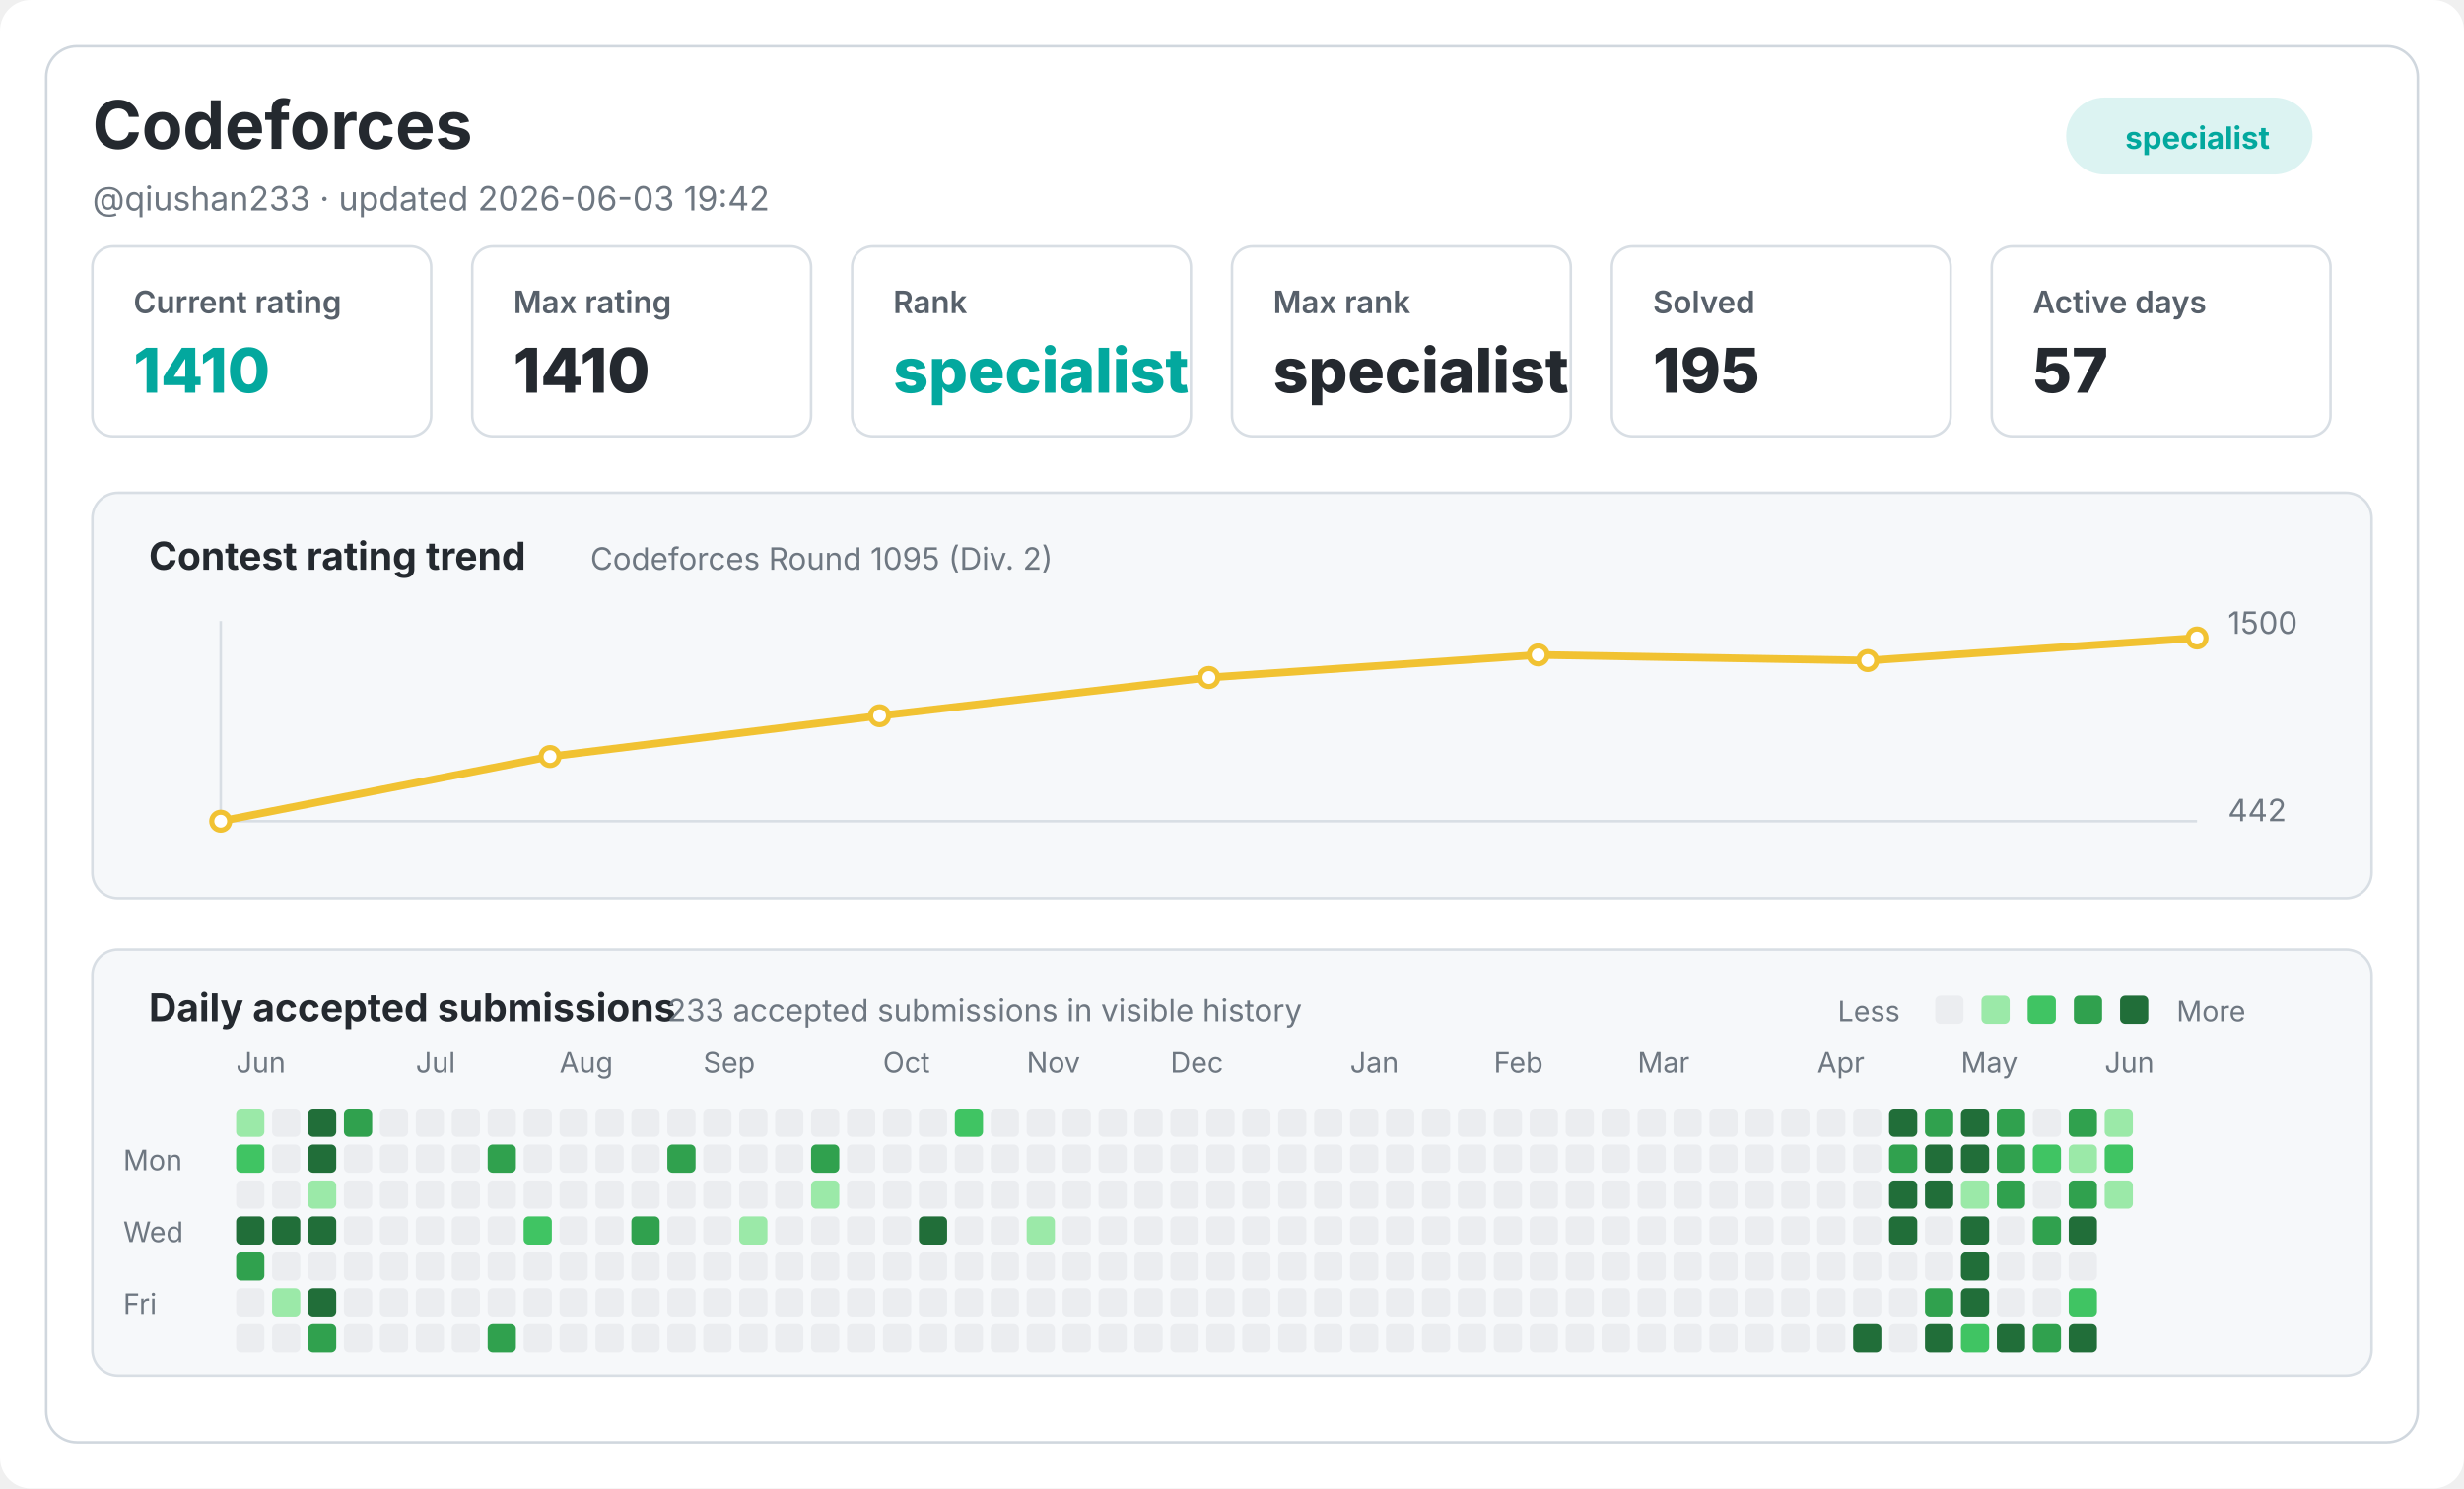
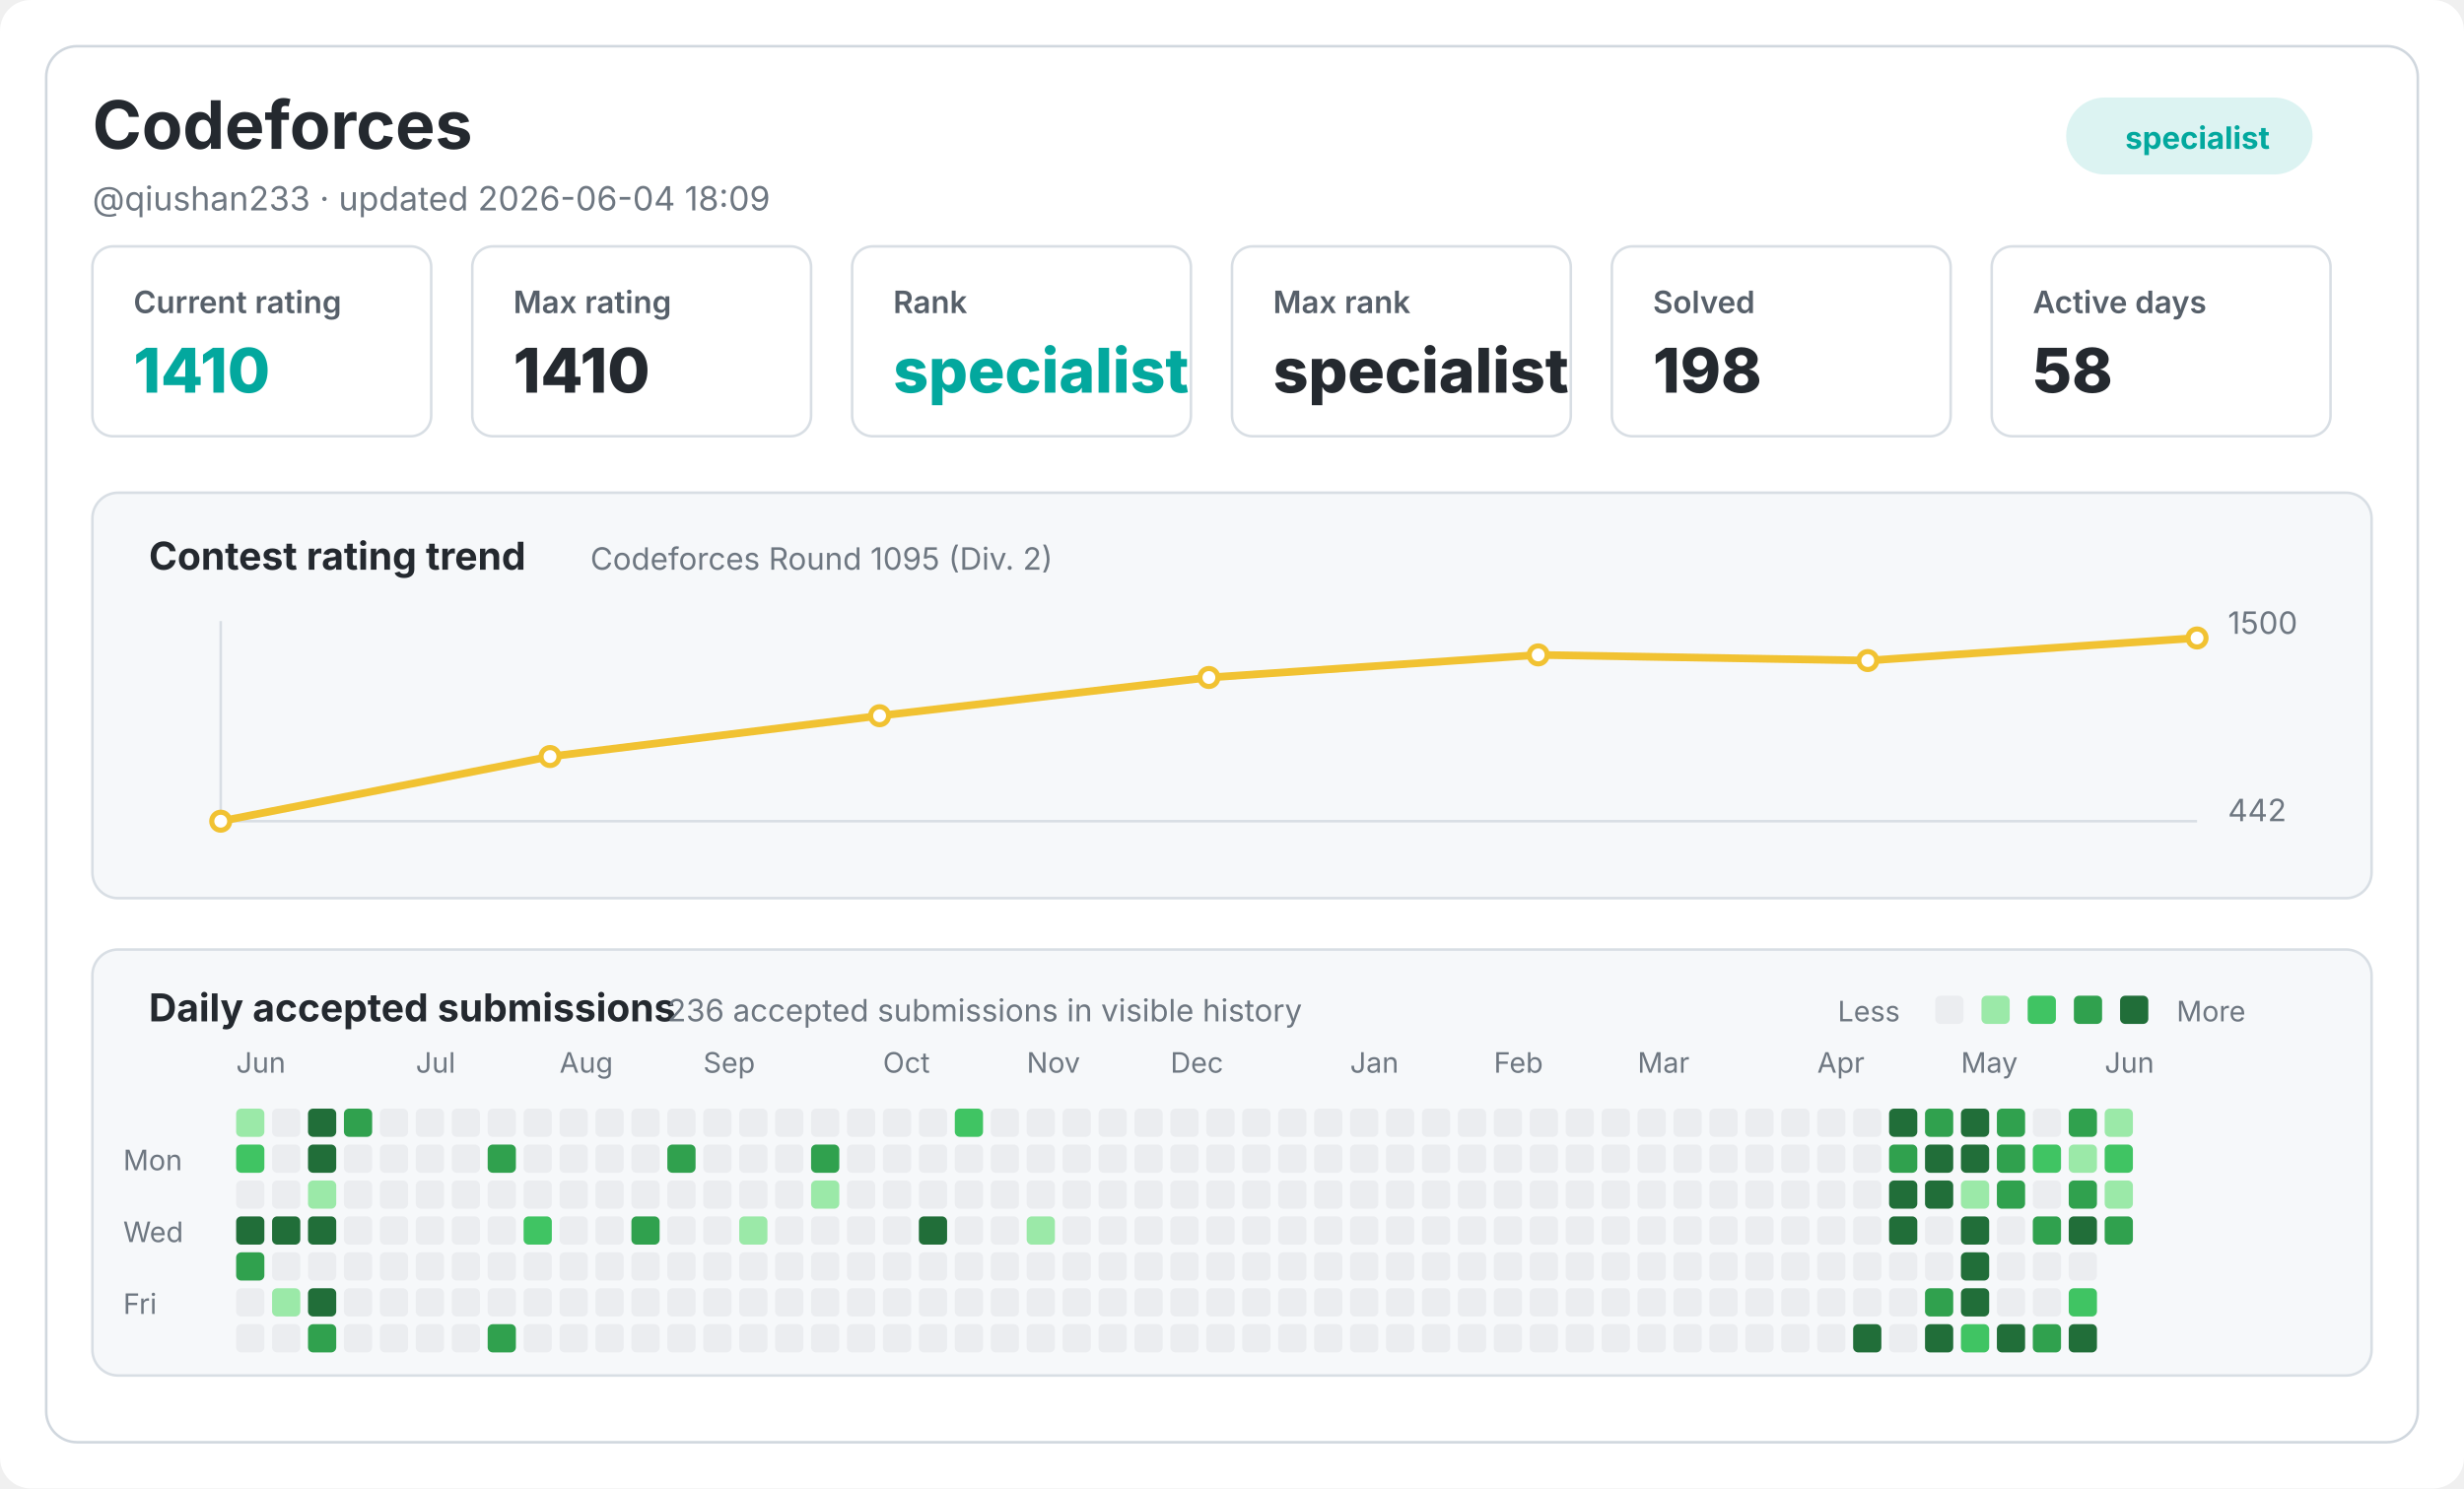
<svg xmlns="http://www.w3.org/2000/svg" width="960" height="580" viewBox="0 0 960 580" role="img" aria-label="Codeforces statistics for qiushan233">
  <style>
  .bg { fill: #ffffff; }
  .shell { fill: #ffffff; stroke: #d0d7de; }
  .soft { fill: #f6f8fa; stroke: #d8dee4; }
  .metric-card { fill: #ffffff; stroke: #d8dee4; }
  .title { font: 700 26px -apple-system,BlinkMacSystemFont,"Segoe UI",sans-serif; fill: #24292f; }
  .subtitle { font: 13px -apple-system,BlinkMacSystemFont,"Segoe UI",sans-serif; fill: #6e7781; }
  .section-title { font: 700 15px -apple-system,BlinkMacSystemFont,"Segoe UI",sans-serif; fill: #24292f; }
  .metric-label { font: 600 12px -apple-system,BlinkMacSystemFont,"Segoe UI",sans-serif; fill: #57606a; }
  .metric-value { font: 800 24px -apple-system,BlinkMacSystemFont,"Segoe UI",sans-serif; fill: #24292f; }
  .muted { font: 12px -apple-system,BlinkMacSystemFont,"Segoe UI",sans-serif; fill: #6e7781; }
  .small { font-size: 11px; }
  .rank { fill: #03a89e; }
  .grid { stroke: #d8dee4; stroke-width: 1; }
  .badge-bg { fill: #03a89e; opacity: 0.14; }
  .badge-text { font: 700 12px -apple-system,BlinkMacSystemFont,"Segoe UI",sans-serif; fill: #03a89e; }
  .heat-cell { cursor: default; transition: stroke 0.12s ease, stroke-width 0.12s ease; }
  .heat-cell:hover { stroke: #0969da; stroke-width: 1.5; }
</style>
  <rect class="bg" width="960" height="580" rx="12" />
  <rect class="shell" x="18" y="18" width="924" height="544" rx="12" />
  <text x="36" y="58" class="title">Codeforces</text>
-   <text x="36" y="82" class="subtitle">@qiushan233 · updated 2026-06-03 19:42</text>
+   <text x="36" y="82" class="subtitle">@qiushan233 · updated 2026-06-04 18:09</text>
  <rect x="805" y="38" width="96" height="30" rx="15" class="badge-bg" />
  <text x="828" y="58" class="badge-text">specialist</text>
  <rect x="36" y="96" width="132" height="74" rx="8" class="metric-card" />
  <text x="52" y="122" class="metric-label">Current rating</text>
  <text x="52" y="153" class="metric-value rank">1410</text>
  <rect x="184" y="96" width="132" height="74" rx="8" class="metric-card" />
  <text x="200" y="122" class="metric-label">Max rating</text>
  <text x="200" y="153" class="metric-value">1410</text>
  <rect x="332" y="96" width="132" height="74" rx="8" class="metric-card" />
  <text x="348" y="122" class="metric-label">Rank</text>
  <text x="348" y="153" class="metric-value rank">specialist</text>
  <rect x="480" y="96" width="132" height="74" rx="8" class="metric-card" />
  <text x="496" y="122" class="metric-label">Max rank</text>
  <text x="496" y="153" class="metric-value">specialist</text>
  <rect x="628" y="96" width="132" height="74" rx="8" class="metric-card" />
  <text x="644" y="122" class="metric-label">Solved</text>
-   <text x="644" y="153" class="metric-value">195</text>
+   <text x="644" y="153" class="metric-value">198</text>
  <rect x="776" y="96" width="132" height="74" rx="8" class="metric-card" />
  <text x="792" y="122" class="metric-label">Active days</text>
-   <text x="792" y="153" class="metric-value">57</text>
+   <text x="792" y="153" class="metric-value">58</text>
  <rect class="soft" x="36" y="192" width="888" height="158" rx="10" />
  <text x="58" y="222" class="section-title">Contest rating trend</text>
  <text x="230" y="222" class="muted">Codeforces Round 1095 (Div. 2)</text>
  <line x1="86" y1="320" x2="856" y2="320" class="grid" />
  <line x1="86" y1="242" x2="86" y2="320" class="grid" />
  <text x="868" y="247" class="muted">1500</text>
  <text x="868" y="320" class="muted">442</text>
  <polyline points="86.0,320.0 214.3,294.8 342.7,278.9 471.0,264.0 599.3,255.2 727.7,257.4 856.0,248.6" fill="none" stroke="#f1c232" stroke-width="3" stroke-linecap="round" stroke-linejoin="round" />
  <circle cx="86.0" cy="320.0" r="3.5" fill="#fff" stroke="#f1c232" stroke-width="2" />
  <circle cx="214.3" cy="294.8" r="3.5" fill="#fff" stroke="#f1c232" stroke-width="2" />
  <circle cx="342.7" cy="278.9" r="3.5" fill="#fff" stroke="#f1c232" stroke-width="2" />
  <circle cx="471.0" cy="264.0" r="3.5" fill="#fff" stroke="#f1c232" stroke-width="2" />
  <circle cx="599.3" cy="255.2" r="3.5" fill="#fff" stroke="#f1c232" stroke-width="2" />
  <circle cx="727.7" cy="257.4" r="3.5" fill="#fff" stroke="#f1c232" stroke-width="2" />
  <circle cx="856.0" cy="248.6" r="3.5" fill="#fff" stroke="#f1c232" stroke-width="2" />
  <rect class="soft" x="36" y="370" width="888" height="166" rx="10" />
  <text x="58" y="398" class="section-title">Daily accepted submissions</text>
-   <text x="260" y="398" class="muted">233 accepted submissions in visible history</text>
+   <text x="260" y="398" class="muted">236 accepted submissions in visible history</text>
  <text x="92" y="418" class="muted small">Jun</text>
  <text x="162" y="418" class="muted small">Jul</text>
  <text x="218" y="418" class="muted small">Aug</text>
  <text x="274" y="418" class="muted small">Sep</text>
  <text x="344" y="418" class="muted small">Oct</text>
  <text x="400" y="418" class="muted small">Nov</text>
  <text x="456" y="418" class="muted small">Dec</text>
  <text x="526" y="418" class="muted small">Jan</text>
  <text x="582" y="418" class="muted small">Feb</text>
  <text x="638" y="418" class="muted small">Mar</text>
  <text x="708" y="418" class="muted small">Apr</text>
  <text x="764" y="418" class="muted small">May</text>
  <text x="820" y="418" class="muted small">Jun</text>
  <text x="48" y="456" class="muted small">Mon</text>
  <text x="48" y="484" class="muted small">Wed</text>
  <text x="48" y="512" class="muted small">Fri</text>
  <rect class="heat-cell" x="92" y="432" width="11" height="11" rx="2" fill="#9be9a8" />
  <rect class="heat-cell" x="92" y="446" width="11" height="11" rx="2" fill="#40c463" />
  <rect class="heat-cell" x="92" y="460" width="11" height="11" rx="2" fill="#ebedf0" />
  <rect class="heat-cell" x="92" y="474" width="11" height="11" rx="2" fill="#216e39" />
  <rect class="heat-cell" x="92" y="488" width="11" height="11" rx="2" fill="#30a14e" />
  <rect class="heat-cell" x="92" y="502" width="11" height="11" rx="2" fill="#ebedf0" />
  <rect class="heat-cell" x="92" y="516" width="11" height="11" rx="2" fill="#ebedf0" />
  <rect class="heat-cell" x="106" y="432" width="11" height="11" rx="2" fill="#ebedf0" />
  <rect class="heat-cell" x="106" y="446" width="11" height="11" rx="2" fill="#ebedf0" />
  <rect class="heat-cell" x="106" y="460" width="11" height="11" rx="2" fill="#ebedf0" />
  <rect class="heat-cell" x="106" y="474" width="11" height="11" rx="2" fill="#216e39" />
  <rect class="heat-cell" x="106" y="488" width="11" height="11" rx="2" fill="#ebedf0" />
  <rect class="heat-cell" x="106" y="502" width="11" height="11" rx="2" fill="#9be9a8" />
  <rect class="heat-cell" x="106" y="516" width="11" height="11" rx="2" fill="#ebedf0" />
  <rect class="heat-cell" x="120" y="432" width="11" height="11" rx="2" fill="#216e39" />
  <rect class="heat-cell" x="120" y="446" width="11" height="11" rx="2" fill="#216e39" />
  <rect class="heat-cell" x="120" y="460" width="11" height="11" rx="2" fill="#9be9a8" />
  <rect class="heat-cell" x="120" y="474" width="11" height="11" rx="2" fill="#216e39" />
  <rect class="heat-cell" x="120" y="488" width="11" height="11" rx="2" fill="#ebedf0" />
  <rect class="heat-cell" x="120" y="502" width="11" height="11" rx="2" fill="#216e39" />
  <rect class="heat-cell" x="120" y="516" width="11" height="11" rx="2" fill="#30a14e" />
  <rect class="heat-cell" x="134" y="432" width="11" height="11" rx="2" fill="#30a14e" />
  <rect class="heat-cell" x="134" y="446" width="11" height="11" rx="2" fill="#ebedf0" />
  <rect class="heat-cell" x="134" y="460" width="11" height="11" rx="2" fill="#ebedf0" />
  <rect class="heat-cell" x="134" y="474" width="11" height="11" rx="2" fill="#ebedf0" />
  <rect class="heat-cell" x="134" y="488" width="11" height="11" rx="2" fill="#ebedf0" />
  <rect class="heat-cell" x="134" y="502" width="11" height="11" rx="2" fill="#ebedf0" />
  <rect class="heat-cell" x="134" y="516" width="11" height="11" rx="2" fill="#ebedf0" />
  <rect class="heat-cell" x="148" y="432" width="11" height="11" rx="2" fill="#ebedf0" />
  <rect class="heat-cell" x="148" y="446" width="11" height="11" rx="2" fill="#ebedf0" />
  <rect class="heat-cell" x="148" y="460" width="11" height="11" rx="2" fill="#ebedf0" />
  <rect class="heat-cell" x="148" y="474" width="11" height="11" rx="2" fill="#ebedf0" />
  <rect class="heat-cell" x="148" y="488" width="11" height="11" rx="2" fill="#ebedf0" />
  <rect class="heat-cell" x="148" y="502" width="11" height="11" rx="2" fill="#ebedf0" />
  <rect class="heat-cell" x="148" y="516" width="11" height="11" rx="2" fill="#ebedf0" />
  <rect class="heat-cell" x="162" y="432" width="11" height="11" rx="2" fill="#ebedf0" />
  <rect class="heat-cell" x="162" y="446" width="11" height="11" rx="2" fill="#ebedf0" />
  <rect class="heat-cell" x="162" y="460" width="11" height="11" rx="2" fill="#ebedf0" />
  <rect class="heat-cell" x="162" y="474" width="11" height="11" rx="2" fill="#ebedf0" />
  <rect class="heat-cell" x="162" y="488" width="11" height="11" rx="2" fill="#ebedf0" />
  <rect class="heat-cell" x="162" y="502" width="11" height="11" rx="2" fill="#ebedf0" />
  <rect class="heat-cell" x="162" y="516" width="11" height="11" rx="2" fill="#ebedf0" />
  <rect class="heat-cell" x="176" y="432" width="11" height="11" rx="2" fill="#ebedf0" />
  <rect class="heat-cell" x="176" y="446" width="11" height="11" rx="2" fill="#ebedf0" />
  <rect class="heat-cell" x="176" y="460" width="11" height="11" rx="2" fill="#ebedf0" />
  <rect class="heat-cell" x="176" y="474" width="11" height="11" rx="2" fill="#ebedf0" />
  <rect class="heat-cell" x="176" y="488" width="11" height="11" rx="2" fill="#ebedf0" />
  <rect class="heat-cell" x="176" y="502" width="11" height="11" rx="2" fill="#ebedf0" />
  <rect class="heat-cell" x="176" y="516" width="11" height="11" rx="2" fill="#ebedf0" />
  <rect class="heat-cell" x="190" y="432" width="11" height="11" rx="2" fill="#ebedf0" />
  <rect class="heat-cell" x="190" y="446" width="11" height="11" rx="2" fill="#30a14e" />
  <rect class="heat-cell" x="190" y="460" width="11" height="11" rx="2" fill="#ebedf0" />
  <rect class="heat-cell" x="190" y="474" width="11" height="11" rx="2" fill="#ebedf0" />
  <rect class="heat-cell" x="190" y="488" width="11" height="11" rx="2" fill="#ebedf0" />
  <rect class="heat-cell" x="190" y="502" width="11" height="11" rx="2" fill="#ebedf0" />
  <rect class="heat-cell" x="190" y="516" width="11" height="11" rx="2" fill="#30a14e" />
  <rect class="heat-cell" x="204" y="432" width="11" height="11" rx="2" fill="#ebedf0" />
  <rect class="heat-cell" x="204" y="446" width="11" height="11" rx="2" fill="#ebedf0" />
  <rect class="heat-cell" x="204" y="460" width="11" height="11" rx="2" fill="#ebedf0" />
  <rect class="heat-cell" x="204" y="474" width="11" height="11" rx="2" fill="#40c463" />
  <rect class="heat-cell" x="204" y="488" width="11" height="11" rx="2" fill="#ebedf0" />
  <rect class="heat-cell" x="204" y="502" width="11" height="11" rx="2" fill="#ebedf0" />
  <rect class="heat-cell" x="204" y="516" width="11" height="11" rx="2" fill="#ebedf0" />
  <rect class="heat-cell" x="218" y="432" width="11" height="11" rx="2" fill="#ebedf0" />
  <rect class="heat-cell" x="218" y="446" width="11" height="11" rx="2" fill="#ebedf0" />
  <rect class="heat-cell" x="218" y="460" width="11" height="11" rx="2" fill="#ebedf0" />
  <rect class="heat-cell" x="218" y="474" width="11" height="11" rx="2" fill="#ebedf0" />
  <rect class="heat-cell" x="218" y="488" width="11" height="11" rx="2" fill="#ebedf0" />
  <rect class="heat-cell" x="218" y="502" width="11" height="11" rx="2" fill="#ebedf0" />
  <rect class="heat-cell" x="218" y="516" width="11" height="11" rx="2" fill="#ebedf0" />
  <rect class="heat-cell" x="232" y="432" width="11" height="11" rx="2" fill="#ebedf0" />
  <rect class="heat-cell" x="232" y="446" width="11" height="11" rx="2" fill="#ebedf0" />
  <rect class="heat-cell" x="232" y="460" width="11" height="11" rx="2" fill="#ebedf0" />
  <rect class="heat-cell" x="232" y="474" width="11" height="11" rx="2" fill="#ebedf0" />
  <rect class="heat-cell" x="232" y="488" width="11" height="11" rx="2" fill="#ebedf0" />
  <rect class="heat-cell" x="232" y="502" width="11" height="11" rx="2" fill="#ebedf0" />
  <rect class="heat-cell" x="232" y="516" width="11" height="11" rx="2" fill="#ebedf0" />
  <rect class="heat-cell" x="246" y="432" width="11" height="11" rx="2" fill="#ebedf0" />
  <rect class="heat-cell" x="246" y="446" width="11" height="11" rx="2" fill="#ebedf0" />
  <rect class="heat-cell" x="246" y="460" width="11" height="11" rx="2" fill="#ebedf0" />
  <rect class="heat-cell" x="246" y="474" width="11" height="11" rx="2" fill="#30a14e" />
  <rect class="heat-cell" x="246" y="488" width="11" height="11" rx="2" fill="#ebedf0" />
  <rect class="heat-cell" x="246" y="502" width="11" height="11" rx="2" fill="#ebedf0" />
  <rect class="heat-cell" x="246" y="516" width="11" height="11" rx="2" fill="#ebedf0" />
  <rect class="heat-cell" x="260" y="432" width="11" height="11" rx="2" fill="#ebedf0" />
  <rect class="heat-cell" x="260" y="446" width="11" height="11" rx="2" fill="#30a14e" />
  <rect class="heat-cell" x="260" y="460" width="11" height="11" rx="2" fill="#ebedf0" />
  <rect class="heat-cell" x="260" y="474" width="11" height="11" rx="2" fill="#ebedf0" />
  <rect class="heat-cell" x="260" y="488" width="11" height="11" rx="2" fill="#ebedf0" />
  <rect class="heat-cell" x="260" y="502" width="11" height="11" rx="2" fill="#ebedf0" />
  <rect class="heat-cell" x="260" y="516" width="11" height="11" rx="2" fill="#ebedf0" />
  <rect class="heat-cell" x="274" y="432" width="11" height="11" rx="2" fill="#ebedf0" />
  <rect class="heat-cell" x="274" y="446" width="11" height="11" rx="2" fill="#ebedf0" />
  <rect class="heat-cell" x="274" y="460" width="11" height="11" rx="2" fill="#ebedf0" />
  <rect class="heat-cell" x="274" y="474" width="11" height="11" rx="2" fill="#ebedf0" />
  <rect class="heat-cell" x="274" y="488" width="11" height="11" rx="2" fill="#ebedf0" />
  <rect class="heat-cell" x="274" y="502" width="11" height="11" rx="2" fill="#ebedf0" />
  <rect class="heat-cell" x="274" y="516" width="11" height="11" rx="2" fill="#ebedf0" />
  <rect class="heat-cell" x="288" y="432" width="11" height="11" rx="2" fill="#ebedf0" />
  <rect class="heat-cell" x="288" y="446" width="11" height="11" rx="2" fill="#ebedf0" />
  <rect class="heat-cell" x="288" y="460" width="11" height="11" rx="2" fill="#ebedf0" />
  <rect class="heat-cell" x="288" y="474" width="11" height="11" rx="2" fill="#9be9a8" />
  <rect class="heat-cell" x="288" y="488" width="11" height="11" rx="2" fill="#ebedf0" />
  <rect class="heat-cell" x="288" y="502" width="11" height="11" rx="2" fill="#ebedf0" />
  <rect class="heat-cell" x="288" y="516" width="11" height="11" rx="2" fill="#ebedf0" />
  <rect class="heat-cell" x="302" y="432" width="11" height="11" rx="2" fill="#ebedf0" />
  <rect class="heat-cell" x="302" y="446" width="11" height="11" rx="2" fill="#ebedf0" />
  <rect class="heat-cell" x="302" y="460" width="11" height="11" rx="2" fill="#ebedf0" />
  <rect class="heat-cell" x="302" y="474" width="11" height="11" rx="2" fill="#ebedf0" />
  <rect class="heat-cell" x="302" y="488" width="11" height="11" rx="2" fill="#ebedf0" />
  <rect class="heat-cell" x="302" y="502" width="11" height="11" rx="2" fill="#ebedf0" />
  <rect class="heat-cell" x="302" y="516" width="11" height="11" rx="2" fill="#ebedf0" />
  <rect class="heat-cell" x="316" y="432" width="11" height="11" rx="2" fill="#ebedf0" />
  <rect class="heat-cell" x="316" y="446" width="11" height="11" rx="2" fill="#30a14e" />
  <rect class="heat-cell" x="316" y="460" width="11" height="11" rx="2" fill="#9be9a8" />
  <rect class="heat-cell" x="316" y="474" width="11" height="11" rx="2" fill="#ebedf0" />
  <rect class="heat-cell" x="316" y="488" width="11" height="11" rx="2" fill="#ebedf0" />
  <rect class="heat-cell" x="316" y="502" width="11" height="11" rx="2" fill="#ebedf0" />
  <rect class="heat-cell" x="316" y="516" width="11" height="11" rx="2" fill="#ebedf0" />
  <rect class="heat-cell" x="330" y="432" width="11" height="11" rx="2" fill="#ebedf0" />
  <rect class="heat-cell" x="330" y="446" width="11" height="11" rx="2" fill="#ebedf0" />
  <rect class="heat-cell" x="330" y="460" width="11" height="11" rx="2" fill="#ebedf0" />
  <rect class="heat-cell" x="330" y="474" width="11" height="11" rx="2" fill="#ebedf0" />
  <rect class="heat-cell" x="330" y="488" width="11" height="11" rx="2" fill="#ebedf0" />
  <rect class="heat-cell" x="330" y="502" width="11" height="11" rx="2" fill="#ebedf0" />
  <rect class="heat-cell" x="330" y="516" width="11" height="11" rx="2" fill="#ebedf0" />
  <rect class="heat-cell" x="344" y="432" width="11" height="11" rx="2" fill="#ebedf0" />
  <rect class="heat-cell" x="344" y="446" width="11" height="11" rx="2" fill="#ebedf0" />
  <rect class="heat-cell" x="344" y="460" width="11" height="11" rx="2" fill="#ebedf0" />
  <rect class="heat-cell" x="344" y="474" width="11" height="11" rx="2" fill="#ebedf0" />
  <rect class="heat-cell" x="344" y="488" width="11" height="11" rx="2" fill="#ebedf0" />
  <rect class="heat-cell" x="344" y="502" width="11" height="11" rx="2" fill="#ebedf0" />
  <rect class="heat-cell" x="344" y="516" width="11" height="11" rx="2" fill="#ebedf0" />
  <rect class="heat-cell" x="358" y="432" width="11" height="11" rx="2" fill="#ebedf0" />
  <rect class="heat-cell" x="358" y="446" width="11" height="11" rx="2" fill="#ebedf0" />
  <rect class="heat-cell" x="358" y="460" width="11" height="11" rx="2" fill="#ebedf0" />
  <rect class="heat-cell" x="358" y="474" width="11" height="11" rx="2" fill="#216e39" />
  <rect class="heat-cell" x="358" y="488" width="11" height="11" rx="2" fill="#ebedf0" />
  <rect class="heat-cell" x="358" y="502" width="11" height="11" rx="2" fill="#ebedf0" />
  <rect class="heat-cell" x="358" y="516" width="11" height="11" rx="2" fill="#ebedf0" />
  <rect class="heat-cell" x="372" y="432" width="11" height="11" rx="2" fill="#40c463" />
  <rect class="heat-cell" x="372" y="446" width="11" height="11" rx="2" fill="#ebedf0" />
  <rect class="heat-cell" x="372" y="460" width="11" height="11" rx="2" fill="#ebedf0" />
  <rect class="heat-cell" x="372" y="474" width="11" height="11" rx="2" fill="#ebedf0" />
  <rect class="heat-cell" x="372" y="488" width="11" height="11" rx="2" fill="#ebedf0" />
  <rect class="heat-cell" x="372" y="502" width="11" height="11" rx="2" fill="#ebedf0" />
  <rect class="heat-cell" x="372" y="516" width="11" height="11" rx="2" fill="#ebedf0" />
  <rect class="heat-cell" x="386" y="432" width="11" height="11" rx="2" fill="#ebedf0" />
  <rect class="heat-cell" x="386" y="446" width="11" height="11" rx="2" fill="#ebedf0" />
  <rect class="heat-cell" x="386" y="460" width="11" height="11" rx="2" fill="#ebedf0" />
  <rect class="heat-cell" x="386" y="474" width="11" height="11" rx="2" fill="#ebedf0" />
  <rect class="heat-cell" x="386" y="488" width="11" height="11" rx="2" fill="#ebedf0" />
  <rect class="heat-cell" x="386" y="502" width="11" height="11" rx="2" fill="#ebedf0" />
  <rect class="heat-cell" x="386" y="516" width="11" height="11" rx="2" fill="#ebedf0" />
  <rect class="heat-cell" x="400" y="432" width="11" height="11" rx="2" fill="#ebedf0" />
  <rect class="heat-cell" x="400" y="446" width="11" height="11" rx="2" fill="#ebedf0" />
  <rect class="heat-cell" x="400" y="460" width="11" height="11" rx="2" fill="#ebedf0" />
  <rect class="heat-cell" x="400" y="474" width="11" height="11" rx="2" fill="#9be9a8" />
  <rect class="heat-cell" x="400" y="488" width="11" height="11" rx="2" fill="#ebedf0" />
  <rect class="heat-cell" x="400" y="502" width="11" height="11" rx="2" fill="#ebedf0" />
  <rect class="heat-cell" x="400" y="516" width="11" height="11" rx="2" fill="#ebedf0" />
  <rect class="heat-cell" x="414" y="432" width="11" height="11" rx="2" fill="#ebedf0" />
  <rect class="heat-cell" x="414" y="446" width="11" height="11" rx="2" fill="#ebedf0" />
  <rect class="heat-cell" x="414" y="460" width="11" height="11" rx="2" fill="#ebedf0" />
  <rect class="heat-cell" x="414" y="474" width="11" height="11" rx="2" fill="#ebedf0" />
  <rect class="heat-cell" x="414" y="488" width="11" height="11" rx="2" fill="#ebedf0" />
  <rect class="heat-cell" x="414" y="502" width="11" height="11" rx="2" fill="#ebedf0" />
  <rect class="heat-cell" x="414" y="516" width="11" height="11" rx="2" fill="#ebedf0" />
  <rect class="heat-cell" x="428" y="432" width="11" height="11" rx="2" fill="#ebedf0" />
  <rect class="heat-cell" x="428" y="446" width="11" height="11" rx="2" fill="#ebedf0" />
  <rect class="heat-cell" x="428" y="460" width="11" height="11" rx="2" fill="#ebedf0" />
  <rect class="heat-cell" x="428" y="474" width="11" height="11" rx="2" fill="#ebedf0" />
  <rect class="heat-cell" x="428" y="488" width="11" height="11" rx="2" fill="#ebedf0" />
  <rect class="heat-cell" x="428" y="502" width="11" height="11" rx="2" fill="#ebedf0" />
  <rect class="heat-cell" x="428" y="516" width="11" height="11" rx="2" fill="#ebedf0" />
  <rect class="heat-cell" x="442" y="432" width="11" height="11" rx="2" fill="#ebedf0" />
  <rect class="heat-cell" x="442" y="446" width="11" height="11" rx="2" fill="#ebedf0" />
  <rect class="heat-cell" x="442" y="460" width="11" height="11" rx="2" fill="#ebedf0" />
  <rect class="heat-cell" x="442" y="474" width="11" height="11" rx="2" fill="#ebedf0" />
  <rect class="heat-cell" x="442" y="488" width="11" height="11" rx="2" fill="#ebedf0" />
  <rect class="heat-cell" x="442" y="502" width="11" height="11" rx="2" fill="#ebedf0" />
  <rect class="heat-cell" x="442" y="516" width="11" height="11" rx="2" fill="#ebedf0" />
  <rect class="heat-cell" x="456" y="432" width="11" height="11" rx="2" fill="#ebedf0" />
  <rect class="heat-cell" x="456" y="446" width="11" height="11" rx="2" fill="#ebedf0" />
  <rect class="heat-cell" x="456" y="460" width="11" height="11" rx="2" fill="#ebedf0" />
  <rect class="heat-cell" x="456" y="474" width="11" height="11" rx="2" fill="#ebedf0" />
  <rect class="heat-cell" x="456" y="488" width="11" height="11" rx="2" fill="#ebedf0" />
  <rect class="heat-cell" x="456" y="502" width="11" height="11" rx="2" fill="#ebedf0" />
  <rect class="heat-cell" x="456" y="516" width="11" height="11" rx="2" fill="#ebedf0" />
  <rect class="heat-cell" x="470" y="432" width="11" height="11" rx="2" fill="#ebedf0" />
  <rect class="heat-cell" x="470" y="446" width="11" height="11" rx="2" fill="#ebedf0" />
  <rect class="heat-cell" x="470" y="460" width="11" height="11" rx="2" fill="#ebedf0" />
  <rect class="heat-cell" x="470" y="474" width="11" height="11" rx="2" fill="#ebedf0" />
  <rect class="heat-cell" x="470" y="488" width="11" height="11" rx="2" fill="#ebedf0" />
  <rect class="heat-cell" x="470" y="502" width="11" height="11" rx="2" fill="#ebedf0" />
  <rect class="heat-cell" x="470" y="516" width="11" height="11" rx="2" fill="#ebedf0" />
  <rect class="heat-cell" x="484" y="432" width="11" height="11" rx="2" fill="#ebedf0" />
  <rect class="heat-cell" x="484" y="446" width="11" height="11" rx="2" fill="#ebedf0" />
  <rect class="heat-cell" x="484" y="460" width="11" height="11" rx="2" fill="#ebedf0" />
  <rect class="heat-cell" x="484" y="474" width="11" height="11" rx="2" fill="#ebedf0" />
  <rect class="heat-cell" x="484" y="488" width="11" height="11" rx="2" fill="#ebedf0" />
  <rect class="heat-cell" x="484" y="502" width="11" height="11" rx="2" fill="#ebedf0" />
  <rect class="heat-cell" x="484" y="516" width="11" height="11" rx="2" fill="#ebedf0" />
  <rect class="heat-cell" x="498" y="432" width="11" height="11" rx="2" fill="#ebedf0" />
  <rect class="heat-cell" x="498" y="446" width="11" height="11" rx="2" fill="#ebedf0" />
  <rect class="heat-cell" x="498" y="460" width="11" height="11" rx="2" fill="#ebedf0" />
  <rect class="heat-cell" x="498" y="474" width="11" height="11" rx="2" fill="#ebedf0" />
  <rect class="heat-cell" x="498" y="488" width="11" height="11" rx="2" fill="#ebedf0" />
  <rect class="heat-cell" x="498" y="502" width="11" height="11" rx="2" fill="#ebedf0" />
  <rect class="heat-cell" x="498" y="516" width="11" height="11" rx="2" fill="#ebedf0" />
  <rect class="heat-cell" x="512" y="432" width="11" height="11" rx="2" fill="#ebedf0" />
  <rect class="heat-cell" x="512" y="446" width="11" height="11" rx="2" fill="#ebedf0" />
  <rect class="heat-cell" x="512" y="460" width="11" height="11" rx="2" fill="#ebedf0" />
  <rect class="heat-cell" x="512" y="474" width="11" height="11" rx="2" fill="#ebedf0" />
  <rect class="heat-cell" x="512" y="488" width="11" height="11" rx="2" fill="#ebedf0" />
  <rect class="heat-cell" x="512" y="502" width="11" height="11" rx="2" fill="#ebedf0" />
  <rect class="heat-cell" x="512" y="516" width="11" height="11" rx="2" fill="#ebedf0" />
  <rect class="heat-cell" x="526" y="432" width="11" height="11" rx="2" fill="#ebedf0" />
  <rect class="heat-cell" x="526" y="446" width="11" height="11" rx="2" fill="#ebedf0" />
  <rect class="heat-cell" x="526" y="460" width="11" height="11" rx="2" fill="#ebedf0" />
  <rect class="heat-cell" x="526" y="474" width="11" height="11" rx="2" fill="#ebedf0" />
  <rect class="heat-cell" x="526" y="488" width="11" height="11" rx="2" fill="#ebedf0" />
  <rect class="heat-cell" x="526" y="502" width="11" height="11" rx="2" fill="#ebedf0" />
  <rect class="heat-cell" x="526" y="516" width="11" height="11" rx="2" fill="#ebedf0" />
  <rect class="heat-cell" x="540" y="432" width="11" height="11" rx="2" fill="#ebedf0" />
  <rect class="heat-cell" x="540" y="446" width="11" height="11" rx="2" fill="#ebedf0" />
  <rect class="heat-cell" x="540" y="460" width="11" height="11" rx="2" fill="#ebedf0" />
  <rect class="heat-cell" x="540" y="474" width="11" height="11" rx="2" fill="#ebedf0" />
  <rect class="heat-cell" x="540" y="488" width="11" height="11" rx="2" fill="#ebedf0" />
  <rect class="heat-cell" x="540" y="502" width="11" height="11" rx="2" fill="#ebedf0" />
  <rect class="heat-cell" x="540" y="516" width="11" height="11" rx="2" fill="#ebedf0" />
  <rect class="heat-cell" x="554" y="432" width="11" height="11" rx="2" fill="#ebedf0" />
  <rect class="heat-cell" x="554" y="446" width="11" height="11" rx="2" fill="#ebedf0" />
  <rect class="heat-cell" x="554" y="460" width="11" height="11" rx="2" fill="#ebedf0" />
  <rect class="heat-cell" x="554" y="474" width="11" height="11" rx="2" fill="#ebedf0" />
  <rect class="heat-cell" x="554" y="488" width="11" height="11" rx="2" fill="#ebedf0" />
  <rect class="heat-cell" x="554" y="502" width="11" height="11" rx="2" fill="#ebedf0" />
  <rect class="heat-cell" x="554" y="516" width="11" height="11" rx="2" fill="#ebedf0" />
  <rect class="heat-cell" x="568" y="432" width="11" height="11" rx="2" fill="#ebedf0" />
  <rect class="heat-cell" x="568" y="446" width="11" height="11" rx="2" fill="#ebedf0" />
  <rect class="heat-cell" x="568" y="460" width="11" height="11" rx="2" fill="#ebedf0" />
  <rect class="heat-cell" x="568" y="474" width="11" height="11" rx="2" fill="#ebedf0" />
  <rect class="heat-cell" x="568" y="488" width="11" height="11" rx="2" fill="#ebedf0" />
  <rect class="heat-cell" x="568" y="502" width="11" height="11" rx="2" fill="#ebedf0" />
  <rect class="heat-cell" x="568" y="516" width="11" height="11" rx="2" fill="#ebedf0" />
  <rect class="heat-cell" x="582" y="432" width="11" height="11" rx="2" fill="#ebedf0" />
  <rect class="heat-cell" x="582" y="446" width="11" height="11" rx="2" fill="#ebedf0" />
  <rect class="heat-cell" x="582" y="460" width="11" height="11" rx="2" fill="#ebedf0" />
  <rect class="heat-cell" x="582" y="474" width="11" height="11" rx="2" fill="#ebedf0" />
  <rect class="heat-cell" x="582" y="488" width="11" height="11" rx="2" fill="#ebedf0" />
  <rect class="heat-cell" x="582" y="502" width="11" height="11" rx="2" fill="#ebedf0" />
  <rect class="heat-cell" x="582" y="516" width="11" height="11" rx="2" fill="#ebedf0" />
  <rect class="heat-cell" x="596" y="432" width="11" height="11" rx="2" fill="#ebedf0" />
  <rect class="heat-cell" x="596" y="446" width="11" height="11" rx="2" fill="#ebedf0" />
  <rect class="heat-cell" x="596" y="460" width="11" height="11" rx="2" fill="#ebedf0" />
  <rect class="heat-cell" x="596" y="474" width="11" height="11" rx="2" fill="#ebedf0" />
  <rect class="heat-cell" x="596" y="488" width="11" height="11" rx="2" fill="#ebedf0" />
  <rect class="heat-cell" x="596" y="502" width="11" height="11" rx="2" fill="#ebedf0" />
  <rect class="heat-cell" x="596" y="516" width="11" height="11" rx="2" fill="#ebedf0" />
  <rect class="heat-cell" x="610" y="432" width="11" height="11" rx="2" fill="#ebedf0" />
  <rect class="heat-cell" x="610" y="446" width="11" height="11" rx="2" fill="#ebedf0" />
  <rect class="heat-cell" x="610" y="460" width="11" height="11" rx="2" fill="#ebedf0" />
  <rect class="heat-cell" x="610" y="474" width="11" height="11" rx="2" fill="#ebedf0" />
  <rect class="heat-cell" x="610" y="488" width="11" height="11" rx="2" fill="#ebedf0" />
  <rect class="heat-cell" x="610" y="502" width="11" height="11" rx="2" fill="#ebedf0" />
  <rect class="heat-cell" x="610" y="516" width="11" height="11" rx="2" fill="#ebedf0" />
  <rect class="heat-cell" x="624" y="432" width="11" height="11" rx="2" fill="#ebedf0" />
  <rect class="heat-cell" x="624" y="446" width="11" height="11" rx="2" fill="#ebedf0" />
  <rect class="heat-cell" x="624" y="460" width="11" height="11" rx="2" fill="#ebedf0" />
  <rect class="heat-cell" x="624" y="474" width="11" height="11" rx="2" fill="#ebedf0" />
  <rect class="heat-cell" x="624" y="488" width="11" height="11" rx="2" fill="#ebedf0" />
  <rect class="heat-cell" x="624" y="502" width="11" height="11" rx="2" fill="#ebedf0" />
  <rect class="heat-cell" x="624" y="516" width="11" height="11" rx="2" fill="#ebedf0" />
  <rect class="heat-cell" x="638" y="432" width="11" height="11" rx="2" fill="#ebedf0" />
  <rect class="heat-cell" x="638" y="446" width="11" height="11" rx="2" fill="#ebedf0" />
  <rect class="heat-cell" x="638" y="460" width="11" height="11" rx="2" fill="#ebedf0" />
  <rect class="heat-cell" x="638" y="474" width="11" height="11" rx="2" fill="#ebedf0" />
  <rect class="heat-cell" x="638" y="488" width="11" height="11" rx="2" fill="#ebedf0" />
  <rect class="heat-cell" x="638" y="502" width="11" height="11" rx="2" fill="#ebedf0" />
  <rect class="heat-cell" x="638" y="516" width="11" height="11" rx="2" fill="#ebedf0" />
  <rect class="heat-cell" x="652" y="432" width="11" height="11" rx="2" fill="#ebedf0" />
  <rect class="heat-cell" x="652" y="446" width="11" height="11" rx="2" fill="#ebedf0" />
  <rect class="heat-cell" x="652" y="460" width="11" height="11" rx="2" fill="#ebedf0" />
  <rect class="heat-cell" x="652" y="474" width="11" height="11" rx="2" fill="#ebedf0" />
  <rect class="heat-cell" x="652" y="488" width="11" height="11" rx="2" fill="#ebedf0" />
  <rect class="heat-cell" x="652" y="502" width="11" height="11" rx="2" fill="#ebedf0" />
  <rect class="heat-cell" x="652" y="516" width="11" height="11" rx="2" fill="#ebedf0" />
  <rect class="heat-cell" x="666" y="432" width="11" height="11" rx="2" fill="#ebedf0" />
  <rect class="heat-cell" x="666" y="446" width="11" height="11" rx="2" fill="#ebedf0" />
  <rect class="heat-cell" x="666" y="460" width="11" height="11" rx="2" fill="#ebedf0" />
  <rect class="heat-cell" x="666" y="474" width="11" height="11" rx="2" fill="#ebedf0" />
  <rect class="heat-cell" x="666" y="488" width="11" height="11" rx="2" fill="#ebedf0" />
  <rect class="heat-cell" x="666" y="502" width="11" height="11" rx="2" fill="#ebedf0" />
  <rect class="heat-cell" x="666" y="516" width="11" height="11" rx="2" fill="#ebedf0" />
  <rect class="heat-cell" x="680" y="432" width="11" height="11" rx="2" fill="#ebedf0" />
  <rect class="heat-cell" x="680" y="446" width="11" height="11" rx="2" fill="#ebedf0" />
  <rect class="heat-cell" x="680" y="460" width="11" height="11" rx="2" fill="#ebedf0" />
  <rect class="heat-cell" x="680" y="474" width="11" height="11" rx="2" fill="#ebedf0" />
  <rect class="heat-cell" x="680" y="488" width="11" height="11" rx="2" fill="#ebedf0" />
  <rect class="heat-cell" x="680" y="502" width="11" height="11" rx="2" fill="#ebedf0" />
  <rect class="heat-cell" x="680" y="516" width="11" height="11" rx="2" fill="#ebedf0" />
  <rect class="heat-cell" x="694" y="432" width="11" height="11" rx="2" fill="#ebedf0" />
  <rect class="heat-cell" x="694" y="446" width="11" height="11" rx="2" fill="#ebedf0" />
  <rect class="heat-cell" x="694" y="460" width="11" height="11" rx="2" fill="#ebedf0" />
  <rect class="heat-cell" x="694" y="474" width="11" height="11" rx="2" fill="#ebedf0" />
  <rect class="heat-cell" x="694" y="488" width="11" height="11" rx="2" fill="#ebedf0" />
  <rect class="heat-cell" x="694" y="502" width="11" height="11" rx="2" fill="#ebedf0" />
  <rect class="heat-cell" x="694" y="516" width="11" height="11" rx="2" fill="#ebedf0" />
  <rect class="heat-cell" x="708" y="432" width="11" height="11" rx="2" fill="#ebedf0" />
  <rect class="heat-cell" x="708" y="446" width="11" height="11" rx="2" fill="#ebedf0" />
  <rect class="heat-cell" x="708" y="460" width="11" height="11" rx="2" fill="#ebedf0" />
  <rect class="heat-cell" x="708" y="474" width="11" height="11" rx="2" fill="#ebedf0" />
  <rect class="heat-cell" x="708" y="488" width="11" height="11" rx="2" fill="#ebedf0" />
  <rect class="heat-cell" x="708" y="502" width="11" height="11" rx="2" fill="#ebedf0" />
  <rect class="heat-cell" x="708" y="516" width="11" height="11" rx="2" fill="#ebedf0" />
  <rect class="heat-cell" x="722" y="432" width="11" height="11" rx="2" fill="#ebedf0" />
  <rect class="heat-cell" x="722" y="446" width="11" height="11" rx="2" fill="#ebedf0" />
  <rect class="heat-cell" x="722" y="460" width="11" height="11" rx="2" fill="#ebedf0" />
  <rect class="heat-cell" x="722" y="474" width="11" height="11" rx="2" fill="#ebedf0" />
  <rect class="heat-cell" x="722" y="488" width="11" height="11" rx="2" fill="#ebedf0" />
  <rect class="heat-cell" x="722" y="502" width="11" height="11" rx="2" fill="#ebedf0" />
  <rect class="heat-cell" x="722" y="516" width="11" height="11" rx="2" fill="#216e39" />
  <rect class="heat-cell" x="736" y="432" width="11" height="11" rx="2" fill="#216e39" />
  <rect class="heat-cell" x="736" y="446" width="11" height="11" rx="2" fill="#30a14e" />
  <rect class="heat-cell" x="736" y="460" width="11" height="11" rx="2" fill="#216e39" />
  <rect class="heat-cell" x="736" y="474" width="11" height="11" rx="2" fill="#216e39" />
  <rect class="heat-cell" x="736" y="488" width="11" height="11" rx="2" fill="#ebedf0" />
  <rect class="heat-cell" x="736" y="502" width="11" height="11" rx="2" fill="#ebedf0" />
  <rect class="heat-cell" x="736" y="516" width="11" height="11" rx="2" fill="#ebedf0" />
  <rect class="heat-cell" x="750" y="432" width="11" height="11" rx="2" fill="#30a14e" />
  <rect class="heat-cell" x="750" y="446" width="11" height="11" rx="2" fill="#216e39" />
  <rect class="heat-cell" x="750" y="460" width="11" height="11" rx="2" fill="#216e39" />
  <rect class="heat-cell" x="750" y="474" width="11" height="11" rx="2" fill="#ebedf0" />
  <rect class="heat-cell" x="750" y="488" width="11" height="11" rx="2" fill="#ebedf0" />
  <rect class="heat-cell" x="750" y="502" width="11" height="11" rx="2" fill="#30a14e" />
  <rect class="heat-cell" x="750" y="516" width="11" height="11" rx="2" fill="#216e39" />
  <rect class="heat-cell" x="764" y="432" width="11" height="11" rx="2" fill="#216e39" />
  <rect class="heat-cell" x="764" y="446" width="11" height="11" rx="2" fill="#216e39" />
  <rect class="heat-cell" x="764" y="460" width="11" height="11" rx="2" fill="#9be9a8" />
  <rect class="heat-cell" x="764" y="474" width="11" height="11" rx="2" fill="#216e39" />
  <rect class="heat-cell" x="764" y="488" width="11" height="11" rx="2" fill="#216e39" />
  <rect class="heat-cell" x="764" y="502" width="11" height="11" rx="2" fill="#216e39" />
  <rect class="heat-cell" x="764" y="516" width="11" height="11" rx="2" fill="#40c463" />
  <rect class="heat-cell" x="778" y="432" width="11" height="11" rx="2" fill="#30a14e" />
  <rect class="heat-cell" x="778" y="446" width="11" height="11" rx="2" fill="#30a14e" />
  <rect class="heat-cell" x="778" y="460" width="11" height="11" rx="2" fill="#30a14e" />
  <rect class="heat-cell" x="778" y="474" width="11" height="11" rx="2" fill="#ebedf0" />
  <rect class="heat-cell" x="778" y="488" width="11" height="11" rx="2" fill="#ebedf0" />
  <rect class="heat-cell" x="778" y="502" width="11" height="11" rx="2" fill="#ebedf0" />
  <rect class="heat-cell" x="778" y="516" width="11" height="11" rx="2" fill="#216e39" />
  <rect class="heat-cell" x="792" y="432" width="11" height="11" rx="2" fill="#ebedf0" />
  <rect class="heat-cell" x="792" y="446" width="11" height="11" rx="2" fill="#40c463" />
  <rect class="heat-cell" x="792" y="460" width="11" height="11" rx="2" fill="#ebedf0" />
  <rect class="heat-cell" x="792" y="474" width="11" height="11" rx="2" fill="#30a14e" />
  <rect class="heat-cell" x="792" y="488" width="11" height="11" rx="2" fill="#ebedf0" />
  <rect class="heat-cell" x="792" y="502" width="11" height="11" rx="2" fill="#ebedf0" />
  <rect class="heat-cell" x="792" y="516" width="11" height="11" rx="2" fill="#30a14e" />
  <rect class="heat-cell" x="806" y="432" width="11" height="11" rx="2" fill="#30a14e" />
  <rect class="heat-cell" x="806" y="446" width="11" height="11" rx="2" fill="#9be9a8" />
  <rect class="heat-cell" x="806" y="460" width="11" height="11" rx="2" fill="#30a14e" />
  <rect class="heat-cell" x="806" y="474" width="11" height="11" rx="2" fill="#216e39" />
  <rect class="heat-cell" x="806" y="488" width="11" height="11" rx="2" fill="#ebedf0" />
  <rect class="heat-cell" x="806" y="502" width="11" height="11" rx="2" fill="#40c463" />
  <rect class="heat-cell" x="806" y="516" width="11" height="11" rx="2" fill="#216e39" />
  <rect class="heat-cell" x="820" y="432" width="11" height="11" rx="2" fill="#9be9a8" />
  <rect class="heat-cell" x="820" y="446" width="11" height="11" rx="2" fill="#40c463" />
  <rect class="heat-cell" x="820" y="460" width="11" height="11" rx="2" fill="#9be9a8" />
+   <rect class="heat-cell" x="820" y="474" width="11" height="11" rx="2" fill="#30a14e" />
  <text x="716" y="398" class="muted small">Less</text>
  <rect x="754" y="388" width="11" height="11" rx="2" fill="#ebedf0" />
  <rect x="772" y="388" width="11" height="11" rx="2" fill="#9be9a8" />
  <rect x="790" y="388" width="11" height="11" rx="2" fill="#40c463" />
  <rect x="808" y="388" width="11" height="11" rx="2" fill="#30a14e" />
  <rect x="826" y="388" width="11" height="11" rx="2" fill="#216e39" />
  <text x="848" y="398" class="muted small">More</text>
</svg>
